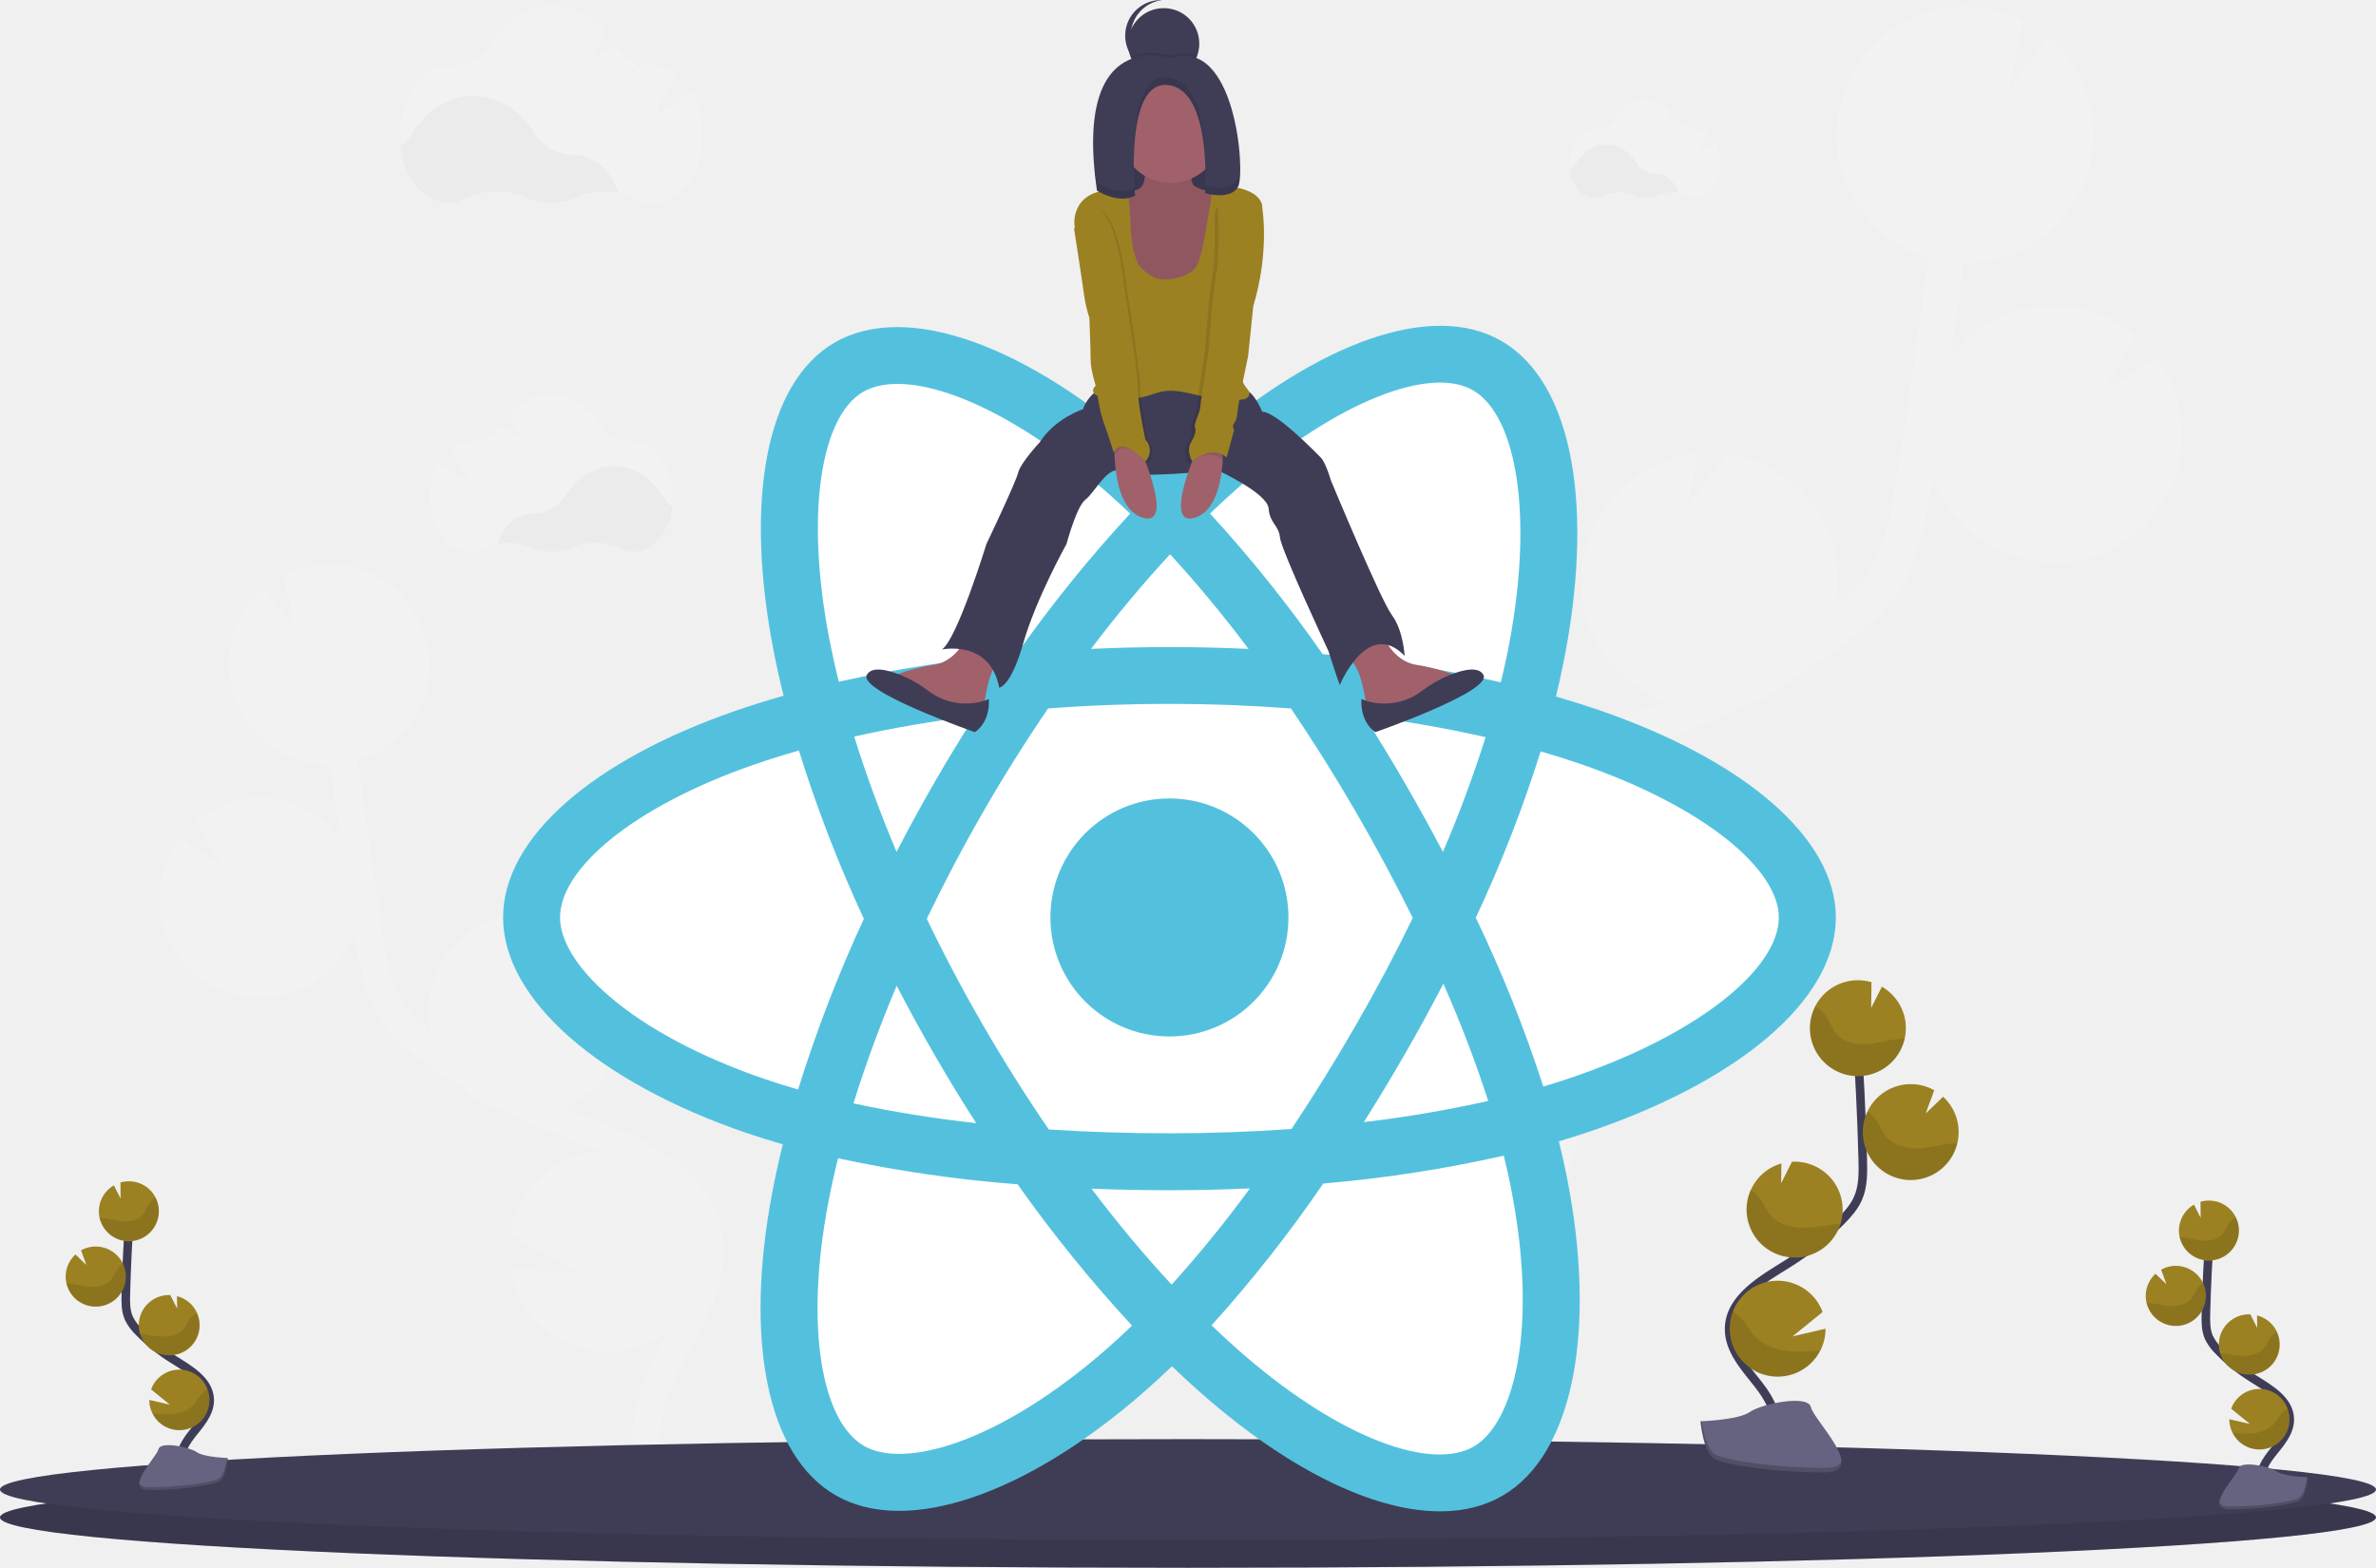
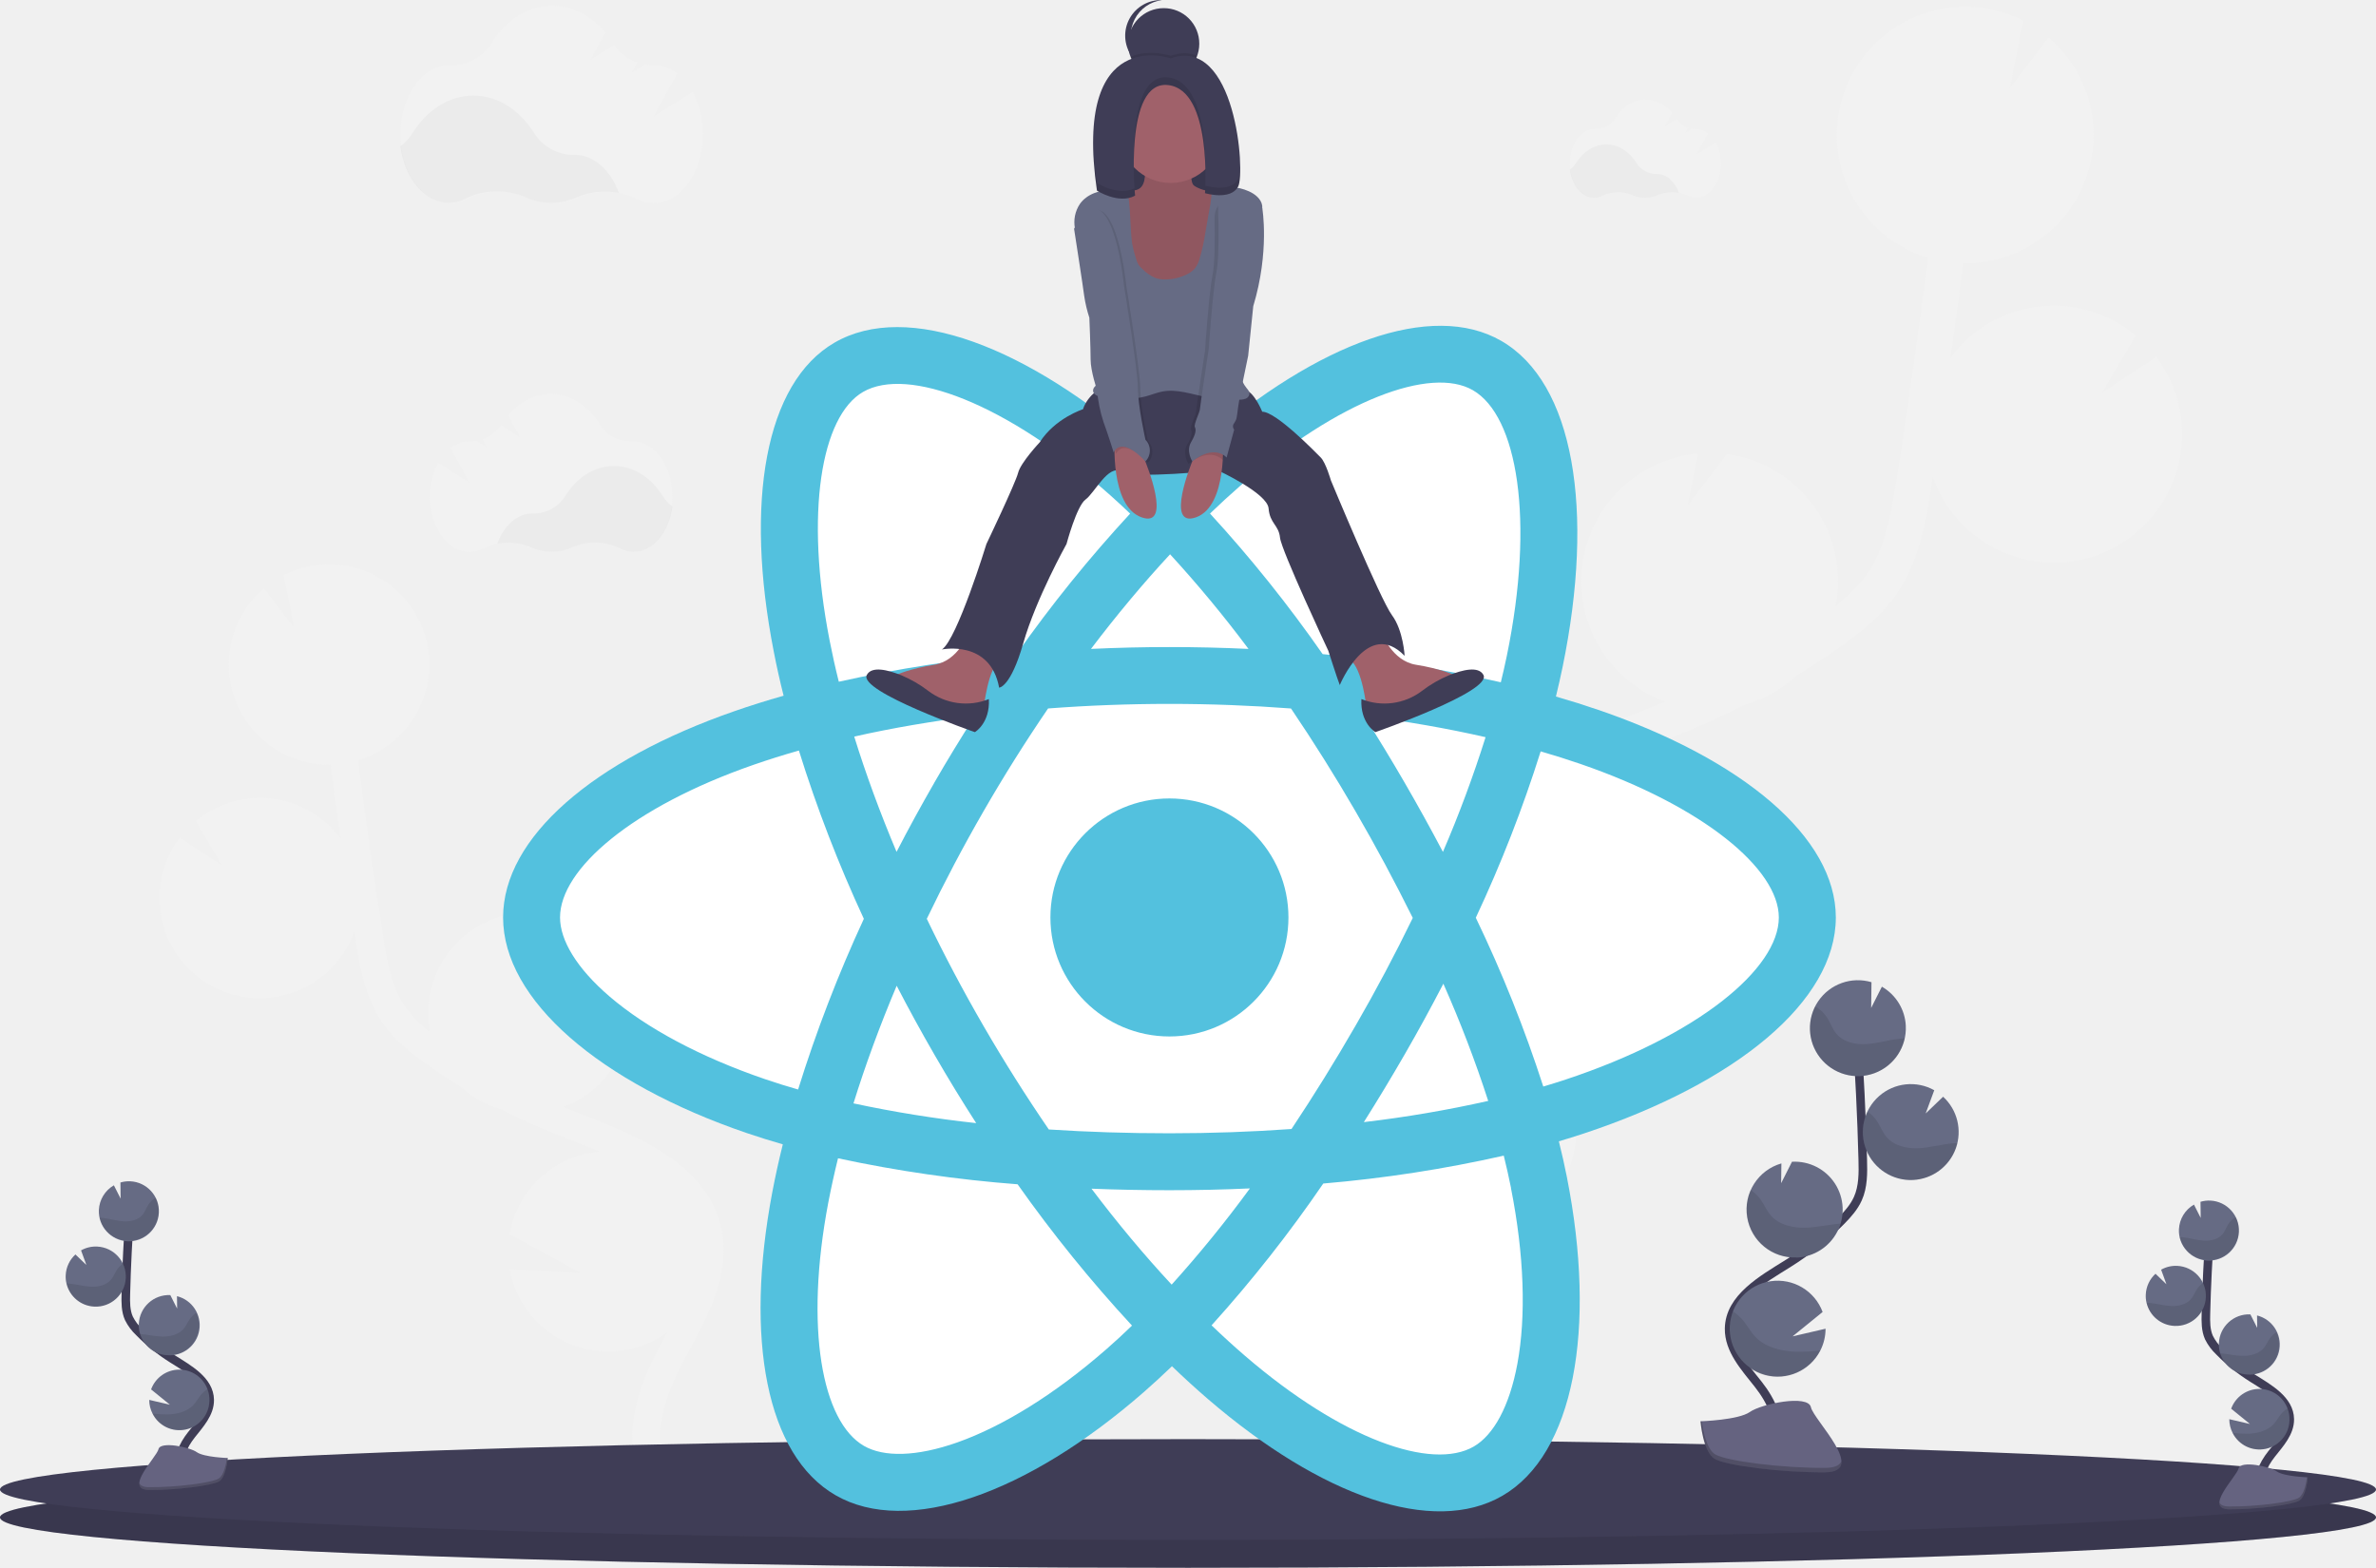
<svg xmlns="http://www.w3.org/2000/svg" id="a75d69e6-d07c-4db3-9c83-72b2470e5561" data-name="Layer 1" width="1108" height="731.18" viewBox="0 0 1108 731.18">
  <path d="M813.68,415.2l6.89-2.7c.66-.26,1.31-.54,2-.81a59.85,59.85,0,0,1,15.28-115.77l-4.8,24.2,18.22-23.92.16,0a59.87,59.87,0,0,1,51.16,67.45c-.15,1.13-.39,2.23-.6,3.34,5.61-4.43,10.87-9.32,14.81-15,8-11.54,10.71-25.76,13.47-43.17,5.47-34.48,10.4-69.34,14.84-104.18a59.83,59.83,0,0,1-42-65.36c.25-1.82.6-3.59,1-5.34.1-.44.2-.88.31-1.31.43-1.69.91-3.35,1.47-5,.09-.27.21-.52.3-.78.5-1.37,1-2.72,1.65-4,.22-.5.44-1,.67-1.47.69-1.43,1.42-2.83,2.22-4.19.27-.45.56-.88.83-1.33.62-1,1.27-2,1.94-2.93.36-.5.71-1,1.08-1.49l.27-.39,0,0a59.81,59.81,0,0,1,74.64-17l-6.24,31.49,18-23.64a59.5,59.5,0,0,1,16.32,68.62h.07c-.17.4-.38.78-.55,1.18-.33.74-.67,1.47-1,2.2-.46.93-1,1.84-1.45,2.74-.38.68-.75,1.36-1.16,2-.59,1-1.23,1.9-1.87,2.83-.38.54-.73,1.1-1.12,1.63-1,1.39-2.12,2.72-3.26,4-.4.45-.83.86-1.25,1.3-.81.86-1.62,1.71-2.48,2.52-.53.5-1.09,1-1.64,1.46-.79.7-1.6,1.38-2.43,2-.59.47-1.19.92-1.79,1.36-.87.63-1.75,1.22-2.64,1.81-.6.39-1.2.78-1.81,1.15-1,.61-2.05,1.17-3.1,1.72-.53.27-1,.57-1.59.83-1.58.77-3.2,1.48-4.85,2.11-.31.12-.64.21-.95.32-1.38.5-2.77,1-4.18,1.35-.61.17-1.23.31-1.85.46-1.15.28-2.31.54-3.48.76q-1,.18-2.07.33c-1.15.17-2.31.3-3.48.4-.69.06-1.37.12-2.07.16-1.26.06-2.53.07-3.8.06a2.08,2.08,0,0,0-.25,0q-2.82,22-5.92,44A59.82,59.82,0,0,1,1042,240.88l-15.68,26.58,25.21-16.59a59.68,59.68,0,0,1,11.5,44.16,58.76,58.76,0,0,1-4.5,15.94,59.83,59.83,0,0,1-111.19-4c-.23,1.48-.45,3-.68,4.46-2.44,15.35-5.47,34.46-16.23,50-7.29,10.56-17.33,18.36-27.09,25.22q-9.52,6.7-19.48,12.77a59.85,59.85,0,0,1-24.53,13.74q-16,8.19-32.69,14.81l-6.95,2.72c-6.25,2.44-12.65,4.94-19,7.6,1,.09,2,.17,3,.3a59.9,59.9,0,0,1,50.86,49.05l-42.31,23.11,42.18-1.89A59.16,59.16,0,0,1,843,534.54a59.87,59.87,0,0,1-82.7,11.74l2.1,3.91c1.4,2.58,2.78,5.15,4.12,7.7,18.33,34.74,19.66,64.74,3.75,84.49l-13-10.45c15.49-19.22,3.2-49.77-5.5-66.27-1.32-2.5-2.68-5-4-7.56C736,536.27,722.65,511.53,728,485.2,736,445.5,779.05,428.7,813.68,415.2Z" transform="translate(-46 -84.41)" fill="#f2f2f2" />
  <path d="M315.6,603.42l-5.38-2.11c-.52-.2-1-.43-1.54-.63a46.75,46.75,0,0,0-11.94-90.42l3.75,18.9-14.22-18.68h-.13a46.76,46.76,0,0,0-40,52.68c.12.89.31,1.74.47,2.61a55.84,55.84,0,0,1-11.56-11.73c-6.23-9-8.37-20.12-10.53-33.71C220.29,493.4,216.45,466.18,213,439a46.72,46.72,0,0,0,32.77-51.05c-.2-1.42-.47-2.8-.79-4.17l-.24-1c-.34-1.32-.71-2.62-1.15-3.88-.07-.21-.16-.41-.24-.61-.39-1.07-.82-2.12-1.28-3.15-.18-.38-.35-.77-.53-1.15-.54-1.11-1.11-2.2-1.73-3.26-.21-.36-.44-.7-.65-1-.49-.78-1-1.55-1.52-2.29-.28-.39-.55-.79-.84-1.17l-.21-.3h0a46.76,46.76,0,0,0-58.29-13.32l4.88,24.6-14.07-18.46a46.48,46.48,0,0,0-12.75,53.59h-.05c.13.31.29.61.43.92.26.58.52,1.15.8,1.72q.54,1.08,1.14,2.13c.29.54.58,1.07.9,1.59.46.75,1,1.48,1.46,2.21.3.42.57.86.88,1.27.8,1.08,1.65,2.12,2.54,3.13.31.35.65.67,1,1,.63.67,1.27,1.33,1.94,2,.41.4.85.77,1.28,1.14q.93.83,1.89,1.59c.46.36.93.71,1.4,1.06.68.49,1.37,1,2.06,1.41.47.31.94.61,1.42.9.79.48,1.6.91,2.42,1.34.42.22.82.45,1.24.66,1.24.6,2.5,1.15,3.79,1.64.24.1.5.16.74.25,1.07.39,2.16.75,3.27,1.06.47.13,1,.24,1.44.35.9.22,1.8.43,2.72.6l1.61.26c.9.13,1.81.23,2.72.31.54.05,1.07.09,1.62.12,1,.05,2,.06,3,.05h.19q2.2,17.22,4.62,34.41a46.71,46.71,0,0,0-67.48-8.14L149.49,488l-19.68-12.95a46.57,46.57,0,0,0-9,34.49A45.8,45.8,0,0,0,124.34,522a46.73,46.73,0,0,0,86.84-3.12c.18,1.15.35,2.32.53,3.48,1.9,12,4.27,26.92,12.67,39.08,5.7,8.24,13.54,14.33,21.16,19.69q7.44,5.24,15.21,10a46.88,46.88,0,0,0,19.16,10.74c8.32,4.26,16.84,8.14,25.54,11.56l5.42,2.13c4.88,1.9,9.88,3.85,14.81,5.93-.78.07-1.57.13-2.36.24A46.77,46.77,0,0,0,283.6,660l33,18-32.94-1.47a46.78,46.78,0,0,0,73.57,29.2c-.55,1-1.09,2-1.64,3.05-1.09,2-2.17,4-3.22,6-14.31,27.13-15.35,50.57-2.92,66l10.13-8.16c-12.1-15-2.5-38.87,4.3-51.76,1-1.95,2.09-3.92,3.16-5.9,9.19-17,19.61-36.37,15.46-56.94C376.29,627.08,342.64,614,315.6,603.42Z" transform="translate(-46 -84.41)" fill="#f2f2f2" />
  <ellipse cx="554" cy="707.68" rx="554" ry="23.5" fill="#3f3d56" />
  <ellipse cx="554" cy="707.68" rx="554" ry="23.5" opacity="0.1" />
  <ellipse cx="554" cy="694.68" rx="554" ry="23.5" fill="#3f3d56" />
  <path d="M131,770.73c-3-5.51.4-12.26,4.28-17.18s8.61-10,8.51-16.29c-.14-9-9.7-14.31-17.33-19.08a84.78,84.78,0,0,1-15.56-12.51,23,23,0,0,1-4.78-6.4c-1.58-3.52-1.53-7.52-1.43-11.38q.5-19.26,1.9-38.48" transform="translate(-46 -84.41)" fill="none" stroke="#3f3d56" stroke-miterlimit="10" stroke-width="4" />
-   <path d="M92.11,648.7a14,14,0,0,1,7-11.49l3.14,6.21-.09-7.52a13.86,13.86,0,0,1,4.62-.56A14,14,0,1,1,92.11,648.7Z" transform="translate(-46 -84.41)" fill="#9b8122" />
-   <path d="M117.14,743.7a14,14,0,0,0,26.5-5.76,13.82,13.82,0,0,0-.91-5.69,14,14,0,0,0-26.27.15l8.77,7.13-9.64-2.24A13.89,13.89,0,0,0,117.14,743.7Z" transform="translate(-46 -84.41)" fill="#9b8122" />
-   <path d="M124.07,716.45a14,14,0,0,0,4.46-27.54l.07,5.79-3.18-6.29h0a14,14,0,0,0-1.31,28.05Z" transform="translate(-46 -84.41)" fill="#9b8122" />
-   <path d="M90,693.78a14,14,0,0,0,1.32-28,13.88,13.88,0,0,0-7.52,1.78l2.48,6.8-5.11-4.9a14,14,0,0,0-4.53,9.69A13.33,13.33,0,0,0,77,683,14,14,0,0,0,90,693.78Z" transform="translate(-46 -84.41)" fill="#9b8122" />
+   <path d="M92.11,648.7a14,14,0,0,1,7-11.49l3.14,6.21-.09-7.52a13.86,13.86,0,0,1,4.62-.56A14,14,0,1,1,92.11,648.7Z" transform="translate(-46 -84.41)" fill="#666b84" />
+   <path d="M117.14,743.7a14,14,0,0,0,26.5-5.76,13.82,13.82,0,0,0-.91-5.69,14,14,0,0,0-26.27.15l8.77,7.13-9.64-2.24A13.89,13.89,0,0,0,117.14,743.7Z" transform="translate(-46 -84.41)" fill="#666b84" />
+   <path d="M124.07,716.45a14,14,0,0,0,4.46-27.54l.07,5.79-3.18-6.29h0a14,14,0,0,0-1.31,28.05Z" transform="translate(-46 -84.41)" fill="#666b84" />
+   <path d="M90,693.78a14,14,0,0,0,1.32-28,13.88,13.88,0,0,0-7.52,1.78l2.48,6.8-5.11-4.9a14,14,0,0,0-4.53,9.69A13.33,13.33,0,0,0,77,683,14,14,0,0,0,90,693.78Z" transform="translate(-46 -84.41)" fill="#666b84" />
  <path d="M94,652.44c3.24.36,6.39,1.37,9.64,1.57s6.82-.58,8.88-3.1c1.11-1.37,1.66-3.09,2.59-4.57a10.08,10.08,0,0,1,3.54-3.33,14,14,0,1,1-26.24,9.32C92.94,652.35,93.47,652.39,94,652.44Z" transform="translate(-46 -84.41)" opacity="0.1" />
  <path d="M90,693.78a14,14,0,0,0,13.35-20,10.4,10.4,0,0,0-2.82,2.83c-1,1.51-1.61,3.25-2.78,4.64-2.19,2.57-5.92,3.41-9.31,3.25s-6.66-1.11-10-1.42c-.47,0-.94-.08-1.41-.09A14,14,0,0,0,90,693.78Z" transform="translate(-46 -84.41)" opacity="0.1" />
  <path d="M124.07,716.45a14,14,0,0,0,13.47-19.76,11.36,11.36,0,0,0-3,2.85c-1.09,1.54-1.77,3.31-3,4.73-2.36,2.64-6.34,3.57-9.93,3.48s-6.82-.93-10.28-1.19A14,14,0,0,0,124.07,716.45Z" transform="translate(-46 -84.41)" opacity="0.1" />
  <path d="M117.14,743.7a14,14,0,0,0,26.5-5.76,13.82,13.82,0,0,0-.91-5.69,14,14,0,0,0-3.08,2.74c-1.34,1.63-2.21,3.47-3.76,5-2.87,2.82-7.5,4-11.62,4.09A62.35,62.35,0,0,1,117.14,743.7Z" transform="translate(-46 -84.41)" opacity="0.1" />
  <path d="M152.19,764.39s-11.08-.34-14.41-2.72-17-5.22-17.87-1.4-16.65,19-4.14,19.06,29.06-2,32.39-4S152.19,764.39,152.19,764.39Z" transform="translate(-46 -84.41)" fill="#656380" />
  <path d="M115.54,778c12.51.1,29.06-2,32.4-4,2.53-1.54,3.54-7.09,3.88-9.65l.37,0s-.7,8.93-4,11-19.89,4.08-32.39,4c-3.61,0-4.86-1.31-4.79-3.22C111.48,777.26,112.86,778,115.54,778Z" transform="translate(-46 -84.41)" opacity="0.2" />
  <path d="M1101,779.73c-3-5.51.4-12.26,4.28-17.18s8.61-10,8.51-16.29c-.14-9-9.7-14.31-17.33-19.08a84.78,84.78,0,0,1-15.56-12.51,23,23,0,0,1-4.78-6.4c-1.58-3.52-1.53-7.52-1.43-11.38q.49-19.26,1.9-38.48" transform="translate(-46 -84.41)" fill="none" stroke="#3f3d56" stroke-miterlimit="10" stroke-width="4" />
-   <path d="M1062.11,657.7a14,14,0,0,1,7-11.49l3.14,6.21-.09-7.52a13.86,13.86,0,0,1,4.62-.56,14,14,0,1,1-14.68,13.36Z" transform="translate(-46 -84.41)" fill="#9b8122" />
-   <path d="M1087.14,752.7a14,14,0,0,0,26.5-5.76,13.82,13.82,0,0,0-.91-5.69,14,14,0,0,0-26.27.15l8.77,7.13-9.64-2.24A13.89,13.89,0,0,0,1087.14,752.7Z" transform="translate(-46 -84.41)" fill="#9b8122" />
-   <path d="M1094.07,725.45a14,14,0,0,0,4.46-27.54l.07,5.79-3.18-6.29h0a14,14,0,0,0-1.31,28.05Z" transform="translate(-46 -84.41)" fill="#9b8122" />
-   <path d="M1060,702.78a14,14,0,0,0,1.32-28,13.88,13.88,0,0,0-7.52,1.78l2.48,6.8-5.11-4.9a14,14,0,0,0-4.53,9.69A13.33,13.33,0,0,0,1047,692,14,14,0,0,0,1060,702.78Z" transform="translate(-46 -84.41)" fill="#9b8122" />
+   <path d="M1062.11,657.7a14,14,0,0,1,7-11.49l3.14,6.21-.09-7.52a13.86,13.86,0,0,1,4.62-.56,14,14,0,1,1-14.68,13.36Z" transform="translate(-46 -84.41)" fill="#666b84" />
+   <path d="M1087.14,752.7a14,14,0,0,0,26.5-5.76,13.82,13.82,0,0,0-.91-5.69,14,14,0,0,0-26.27.15l8.77,7.13-9.64-2.24A13.89,13.89,0,0,0,1087.14,752.7Z" transform="translate(-46 -84.41)" fill="#666b84" />
+   <path d="M1094.07,725.45a14,14,0,0,0,4.46-27.54l.07,5.79-3.18-6.29h0a14,14,0,0,0-1.31,28.05Z" transform="translate(-46 -84.41)" fill="#666b84" />
+   <path d="M1060,702.78a14,14,0,0,0,1.32-28,13.88,13.88,0,0,0-7.52,1.78l2.48,6.8-5.11-4.9a14,14,0,0,0-4.53,9.69A13.33,13.33,0,0,0,1047,692,14,14,0,0,0,1060,702.78Z" transform="translate(-46 -84.41)" fill="#666b84" />
  <path d="M1064,661.44c3.24.36,6.39,1.37,9.64,1.57s6.82-.58,8.88-3.1c1.11-1.37,1.66-3.09,2.59-4.57a10.08,10.08,0,0,1,3.54-3.33,14,14,0,1,1-26.24,9.32C1062.94,661.35,1063.47,661.39,1064,661.44Z" transform="translate(-46 -84.41)" opacity="0.1" />
  <path d="M1060,702.78a14,14,0,0,0,13.35-20,10.4,10.4,0,0,0-2.82,2.83c-1,1.51-1.61,3.25-2.78,4.64-2.19,2.57-5.92,3.41-9.31,3.25s-6.66-1.11-10-1.42c-.47,0-.94-.08-1.41-.09A14,14,0,0,0,1060,702.78Z" transform="translate(-46 -84.41)" opacity="0.1" />
  <path d="M1094.07,725.45a14,14,0,0,0,13.47-19.76,11.36,11.36,0,0,0-3,2.85c-1.09,1.54-1.77,3.31-3,4.73-2.36,2.64-6.34,3.57-9.93,3.48s-6.82-.93-10.28-1.19A14,14,0,0,0,1094.07,725.45Z" transform="translate(-46 -84.41)" opacity="0.1" />
  <path d="M1087.14,752.7a14,14,0,0,0,26.5-5.76,13.82,13.82,0,0,0-.91-5.69,14,14,0,0,0-3.08,2.74c-1.34,1.63-2.21,3.47-3.76,5-2.87,2.82-7.5,4-11.62,4.09A62.35,62.35,0,0,1,1087.14,752.7Z" transform="translate(-46 -84.41)" opacity="0.1" />
  <path d="M1122.19,773.39s-11.08-.34-14.41-2.72-17-5.22-17.87-1.4-16.65,19-4.14,19.06,29.06-2,32.39-4S1122.19,773.39,1122.19,773.39Z" transform="translate(-46 -84.41)" fill="#656380" />
  <path d="M1085.54,787c12.51.1,29.06-2,32.4-4,2.53-1.54,3.54-7.09,3.88-9.65l.37,0s-.7,8.93-4,11-19.89,4.08-32.39,4c-3.61,0-4.86-1.31-4.79-3.22C1081.48,786.26,1082.86,787,1085.54,787Z" transform="translate(-46 -84.41)" opacity="0.2" />
  <path d="M791.57,415.56q-9.92-3.4-20-6.3,1.66-6.79,3.09-13.65c15.14-73.51,5.24-132.73-28.57-152.22-32.42-18.7-85.44.8-139,47.39q-7.92,6.92-15.47,14.2-5.07-4.85-10.3-9.51C525.21,245.64,469,224.65,435.18,244.2c-32.39,18.75-42,74.42-28.35,144.09q2,10.35,4.59,20.58c-7.95,2.26-15.64,4.67-23,7.24C322.63,439,280.61,475,280.61,512.29c0,38.51,45.11,77.14,113.64,100.56q8.34,2.83,16.8,5.26-2.74,11-4.88,22.18c-13,68.46-2.84,122.82,29.46,141.45C469,801,525,781.2,579.52,733.54c4.31-3.77,8.63-7.77,13-11.95q8.18,7.89,16.79,15.32c52.82,45.45,105,63.81,137.26,45.12,33.33-19.29,44.16-77.69,30.1-148.73q-1.6-8.14-3.73-16.61,5.91-1.74,11.56-3.61c71.24-23.6,117.6-61.76,117.6-100.79,0-37.43-43.38-73.62-110.5-96.73Z" transform="translate(-46 -84.41)" fill="#53c1de" />
  <path d="M776.12,587.88c-3.4,1.13-6.88,2.21-10.44,3.27a621.6,621.6,0,0,0-31.47-78.73,623.06,623.06,0,0,0,30.25-77.58c6.35,1.84,12.53,3.78,18.47,5.83,57.51,19.79,92.59,49.06,92.59,71.62,0,24-37.89,55.21-99.4,75.59ZM750.6,638.46c6.22,31.41,7.1,59.81,3,82-3.7,19.95-11.14,33.25-20.34,38.58-19.59,11.33-61.47-3.4-106.64-42.27q-7.77-6.69-15.63-14.25a624.23,624.23,0,0,0,52.09-66.14,620.2,620.2,0,0,0,84.17-13q1.9,7.68,3.37,15ZM492.48,757.1c-19.14,6.76-34.38,6.95-43.59,1.64-19.6-11.31-27.75-55-16.63-113.5q2-10.37,4.53-20.63a625.79,625.79,0,0,0,83.75,12.13,645.09,645.09,0,0,0,53.35,65.9q-5.79,5.61-11.84,10.91c-24.11,21.08-48.28,36-69.57,43.55ZM402.84,587.73c-30.31-10.36-55.33-23.82-72.49-38.5-15.41-13.2-23.19-26.31-23.19-36.94,0-22.63,33.74-51.5,90-71.11q10.6-3.69,21.39-6.73a637.08,637.08,0,0,0,30.29,78.48,646.29,646.29,0,0,0-30.66,79.6Q410.44,590.32,402.84,587.73Zm30.05-204.54c-11.68-59.69-3.93-104.72,15.59-116,20.79-12,66.76,5.12,115.22,48.15,3.1,2.75,6.21,5.63,9.32,8.6a635.89,635.89,0,0,0-52.93,65.52,648.42,648.42,0,0,0-82.93,12.89q-2.39-9.52-4.27-19.15ZM701,449.38q-9.11-15.74-18.89-31.08c19.83,2.51,38.82,5.83,56.66,9.91a565.54,565.54,0,0,1-19.89,53.51q-8.61-16.35-17.88-32.34ZM591.64,342.91a569.3,569.3,0,0,1,36.57,44.14q-36.71-1.73-73.45,0c12.07-15.92,24.44-30.72,36.88-44.13Zm-110,106.65q-9.15,15.87-17.55,32.14c-7.73-18.33-14.34-36.36-19.74-53.77,17.73-4,36.64-7.21,56.34-9.68Q490.77,433.69,481.62,449.56Zm19.61,158.65A564.64,564.64,0,0,1,444,599c5.49-17.71,12.25-36.13,20.15-54.86q8.43,16.29,17.61,32.16Q491.1,592.49,501.23,608.21Zm91.14,75.33C579.79,670,567.24,655,555,638.79q17.85.71,36.36.71,19,0,37.51-.84A563.94,563.94,0,0,1,592.37,683.54ZM719.08,543.19A562.82,562.82,0,0,1,740,597.85a561.35,561.35,0,0,1-58,9.89q9.85-15.63,19.08-31.63,9.38-16.26,18-32.92Zm-41,19.66q-14.12,24.52-29.81,48.1c-18.44,1.32-37.49,2-56.91,2s-38.15-.6-56.27-1.78Q519,587.67,504.7,563t-26.51-50.08q12.27-25.53,26.43-50.1h0q14.14-24.56,30.13-48c18.49-1.4,37.43-2.13,56.59-2.13s38.22.74,56.69,2.14q15.81,23.37,30,47.81t26.79,49.87q-12.45,25.62-26.71,50.3Zm54.77-296.46c20.81,12,28.9,60.4,15.83,123.87q-1.29,6.19-2.8,12.35a635.74,635.74,0,0,0-83.09-13.13,625.16,625.16,0,0,0-52.53-65.56q7-6.74,14.29-13.11c45.88-39.93,88.76-55.69,108.3-44.42Z" transform="translate(-46 -84.41)" fill="#fff" />
  <path d="M591.34,456.79a55.5,55.5,0,1,1-55.5,55.5,55.49,55.49,0,0,1,55.5-55.5" transform="translate(-46 -84.41)" fill="#53c1de" />
  <path d="M605.26,104.81a16.6,16.6,0,1,1-16.6-16.6A16.52,16.52,0,0,1,605.26,104.81Z" transform="translate(-46 -84.41)" fill="#3f3d56" />
  <path d="M575.4,109a16.62,16.62,0,0,1,12.49-24.54,16.6,16.6,0,1,0,1.41,33.07A16.6,16.6,0,0,1,575.4,109Z" transform="translate(-46 -84.41)" fill="#3f3d56" />
  <rect x="521.91" y="43.52" width="44.47" height="69.37" fill="#3f3d56" />
  <rect x="521.91" y="43.52" width="44.47" height="69.37" opacity="0.1" />
  <path d="M497.66,379.61s-4.75,13.05-16,14.83-17.79,4.74-17.79,4.74l26.68,17.19,14.23-1.78s1.78-18.38,7.71-22.53S497.66,379.61,497.66,379.61Z" transform="translate(-46 -84.41)" fill="#a0616a" />
  <path d="M690.34,379.61s4.75,13.05,16,14.83,17.79,4.74,17.79,4.74l-26.68,17.19-14.23-1.78s-1.78-18.38-7.71-22.53S690.34,379.61,690.34,379.61Z" transform="translate(-46 -84.41)" fill="#a0616a" />
  <path d="M560.5,264.59s-7.11,3.56-9.48,10.68c0,0-13,4.15-20.16,15.41,0,0-8.9,9.49-10.08,14.23S506,338.11,506,338.11s-13.64,44.47-20.75,49.21c0,0,22.53-4.74,26.68,17.79,0,0,5.33,0,11.26-20.75s20.16-46.25,20.16-46.25,4.74-17.78,8.89-20.75,10.67-16.6,16.6-13,45.06-.6,45.06-.6S637,314.4,637.58,321.51s4.74,7.71,5.33,13.64,22.53,52.76,22.53,52.76,4.15,13,5.34,16c0,0,13-31.42,30.24-13.63,0,0-.6-11.86-5.93-19s-28.46-62.84-28.46-62.84-2.37-8.3-4.74-10.67-20.76-21.35-27.28-21.35c0,0-3.55-8.89-7.7-10.08Z" transform="translate(-46 -84.41)" fill="#3f3d56" />
  <path d="M507.14,410.44a28.89,28.89,0,0,1-28.22-3.79,56.37,56.37,0,0,0-12.59-7.3c-6.29-2.54-13.81-4.42-16.1-.17-4.15,7.71,50.39,26.68,50.39,26.68S507.74,421.71,507.14,410.44Z" transform="translate(-46 -84.41)" fill="#3f3d56" />
  <path d="M680.86,410.44a28.89,28.89,0,0,0,28.22-3.79,56.37,56.37,0,0,1,12.59-7.3c6.29-2.54,13.81-4.42,16.1-.17,4.15,7.71-50.39,26.68-50.39,26.68S680.26,421.71,680.86,410.44Z" transform="translate(-46 -84.41)" fill="#3f3d56" />
  <path d="M579.88,167.08c-.22,2.06-.9,4.29-2.66,5.38-1.44.9-3.26.83-4.92,1.17a11.46,11.46,0,0,0-7.82,6.77,17.51,17.51,0,0,0-.75,10.55,39.22,39.22,0,0,0,1.52,5.06c1.74,4.92,3.84,9.8,7.09,13.89a59,59,0,0,0,9.3,8.77c2.11,1.72,4.29,3.47,6.89,4.28a21.75,21.75,0,0,0,5.4.72c2.25.1,4.65.17,6.6-.95,3-1.73,3.89-5.55,5.52-8.62,1.38-2.6,3.44-4.81,4.73-7.46a29.49,29.49,0,0,0,2-6.52l2.77-12.3c1-4.47,1.92-9.51-.59-13.34a2.28,2.28,0,0,0-.74-.77,2.79,2.79,0,0,0-1.52-.15,16.44,16.44,0,0,1-9.15-2.09,3.93,3.93,0,0,1-1.15-.9,4.72,4.72,0,0,1-.7-2.12,22.2,22.2,0,0,0-1.28-4.45,3,3,0,0,0-.87-1.34,3.15,3.15,0,0,0-1.41-.47,114.47,114.47,0,0,0-12.93-1.35c-1.42-.07-3.56-.64-4.54.62S580,165.58,579.88,167.08Z" transform="translate(-46 -84.41)" fill="#a0616a" />
  <path d="M579.88,167.08c-.22,2.06-.9,4.29-2.66,5.38-1.44.9-3.26.83-4.92,1.17a11.46,11.46,0,0,0-7.82,6.77,17.51,17.51,0,0,0-.75,10.55,39.22,39.22,0,0,0,1.52,5.06c1.74,4.92,3.84,9.8,7.09,13.89a59,59,0,0,0,9.3,8.77c2.11,1.72,4.29,3.47,6.89,4.28a21.75,21.75,0,0,0,5.4.72c2.25.1,4.65.17,6.6-.95,3-1.73,3.89-5.55,5.52-8.62,1.38-2.6,3.44-4.81,4.73-7.46a29.49,29.49,0,0,0,2-6.52l2.77-12.3c1-4.47,1.92-9.51-.59-13.34a2.28,2.28,0,0,0-.74-.77,2.79,2.79,0,0,0-1.52-.15,16.44,16.44,0,0,1-9.15-2.09,3.93,3.93,0,0,1-1.15-.9,4.72,4.72,0,0,1-.7-2.12,22.2,22.2,0,0,0-1.28-4.45,3,3,0,0,0-.87-1.34,3.15,3.15,0,0,0-1.41-.47,114.47,114.47,0,0,0-12.93-1.35c-1.42-.07-3.56-.64-4.54.62S580,165.58,579.88,167.08Z" transform="translate(-46 -84.41)" opacity="0.1" />
-   <path d="M571.85,174.15a26.93,26.93,0,0,0-7.13-1.12c-5.72-.14-11.84,1.83-15.14,6.5A15.34,15.34,0,0,0,547.29,191a23.57,23.57,0,0,0,5.2,10.66,32,32,0,0,1,4,5.24c1.58,3,1.63,6.59,2.06,10,1,8.12,4.46,15.75,5.83,23.82s.19,17.42-6.18,22.55c-1.07.86-2.37,1.77-2.46,3.14-.14,2.19,2.71,3.12,4.9,3.33,6.55.62,13.27,1.23,19.63-.46,2.63-.7,5.17-1.79,7.85-2.29,6.8-1.27,13.64,1.34,20.45,2.59a90.61,90.61,0,0,0,14.91,1.21,7.94,7.94,0,0,0,3.43-.45,2.75,2.75,0,0,0,1.74-2.74,4.76,4.76,0,0,0-1.18-2c-3.44-4.25-4.49-9.9-5.43-15.29l-3.15-18.11c-1.69-9.68-3.26-20.2,1.32-28.89,3.29-6.25,9.36-10.65,12.83-16.8a9.84,9.84,0,0,0,1.55-6.28c-.52-3.09-3.31-5.3-6.17-6.59A23.21,23.21,0,0,0,611,173c.1,4.33-1,8.71-1.71,13l-1.21,7a88.83,88.83,0,0,1-2.71,12.2,12.85,12.85,0,0,1-2.17,4.42,11.43,11.43,0,0,1-3.83,2.79,22.83,22.83,0,0,1-10.14,2.32,13.54,13.54,0,0,1-4.48-.69,19,19,0,0,1-6.17-4.34,10.11,10.11,0,0,1-1.63-1.77,9.93,9.93,0,0,1-1.11-2.67,55.42,55.42,0,0,1-1.91-7.48c-.3-1.94-.4-3.91-.54-5.87C573,186.12,573,179.72,571.85,174.15Z" transform="translate(-46 -84.41)" fill="#9b8122" />
+   <path d="M571.85,174.15a26.93,26.93,0,0,0-7.13-1.12c-5.72-.14-11.84,1.83-15.14,6.5A15.34,15.34,0,0,0,547.29,191a23.57,23.57,0,0,0,5.2,10.66,32,32,0,0,1,4,5.24c1.58,3,1.63,6.59,2.06,10,1,8.12,4.46,15.75,5.83,23.82s.19,17.42-6.18,22.55c-1.07.86-2.37,1.77-2.46,3.14-.14,2.19,2.71,3.12,4.9,3.33,6.55.62,13.27,1.23,19.63-.46,2.63-.7,5.17-1.79,7.85-2.29,6.8-1.27,13.64,1.34,20.45,2.59a90.61,90.61,0,0,0,14.91,1.21,7.94,7.94,0,0,0,3.43-.45,2.75,2.75,0,0,0,1.74-2.74,4.76,4.76,0,0,0-1.18-2c-3.44-4.25-4.49-9.9-5.43-15.29l-3.15-18.11c-1.69-9.68-3.26-20.2,1.32-28.89,3.29-6.25,9.36-10.65,12.83-16.8a9.84,9.84,0,0,0,1.55-6.28c-.52-3.09-3.31-5.3-6.17-6.59A23.21,23.21,0,0,0,611,173c.1,4.33-1,8.71-1.71,13l-1.21,7a88.83,88.83,0,0,1-2.71,12.2,12.85,12.85,0,0,1-2.17,4.42,11.43,11.43,0,0,1-3.83,2.79,22.83,22.83,0,0,1-10.14,2.32,13.54,13.54,0,0,1-4.48-.69,19,19,0,0,1-6.17-4.34,10.11,10.11,0,0,1-1.63-1.77,9.93,9.93,0,0,1-1.11-2.67,55.42,55.42,0,0,1-1.91-7.48c-.3-1.94-.4-3.91-.54-5.87C573,186.12,573,179.72,571.85,174.15Z" transform="translate(-46 -84.41)" fill="#666b84" />
  <path d="M565.84,288.9s-2.37,31.43,12.45,36.76,1.78-26.09,1.78-26.09l-4.75-9.48Z" transform="translate(-46 -84.41)" fill="#a0616a" />
  <path d="M616.23,288.9s2.37,31.43-12.45,36.76S602,299.57,602,299.57l4.75-9.48Z" transform="translate(-46 -84.41)" fill="#a0616a" />
  <path d="M552.79,184l-4.74,7.71s4.15,26.68,4.74,31.42a62.2,62.2,0,0,0,2.38,10.08s.59,14.23.59,19.57,3,14.23,3,14.23a64.82,64.82,0,0,0,3,14.82c2.37,6.52,4.74,14.23,4.74,14.23s3-8.3,14.82,4.15a7.18,7.18,0,0,0,0-10.08s-3.55-16-3.55-24.31-6.53-48-6.53-48S567,172.7,552.79,184Z" transform="translate(-46 -84.41)" opacity="0.1" />
-   <path d="M551.61,183.37l-4.74,7.71s4.15,26.68,4.74,31.42A61.84,61.84,0,0,0,554,232.58s.59,14.23.59,19.56,3,14.23,3,14.23a64.53,64.53,0,0,0,3,14.82c2.37,6.53,4.75,14.23,4.75,14.23s3-8.3,14.82,4.15a7.18,7.18,0,0,0,0-10.07s-3.56-16-3.56-24.31-6.52-48-6.52-48S565.84,172.1,551.61,183.37Z" transform="translate(-46 -84.41)" fill="#9b8122" />
+   <path d="M551.61,183.37l-4.74,7.71s4.15,26.68,4.74,31.42A61.84,61.84,0,0,0,554,232.58s.59,14.23.59,19.56,3,14.23,3,14.23a64.53,64.53,0,0,0,3,14.82c2.37,6.53,4.75,14.23,4.75,14.23s3-8.3,14.82,4.15a7.18,7.18,0,0,0,0-10.07s-3.56-16-3.56-24.31-6.52-48-6.52-48S565.84,172.1,551.61,183.37Z" transform="translate(-46 -84.41)" fill="#666b84" />
  <path d="M629.87,179.22l3,3.53s3.49,20.18-4.22,45.68l-2.37,23.12s-4.15,19.57-4.74,24.31-.59,5.33-1.78,7.11a2.29,2.29,0,0,0,0,3l-3.56,13s-5.33-6.52-16,1.78c0,0-3-4.74-.6-8.89s2.37-5.93,1.78-7.12,2.37-7.11,2.37-8.3S607.93,248,607.93,248s1.78-26.68,3.56-35.57c1.09-5.47,1.07-17.66.88-26.24-.19-8.94,10.63-13.78,17-7.5C629.52,178.85,629.7,179,629.87,179.22Z" transform="translate(-46 -84.41)" opacity="0.1" />
-   <path d="M631.65,178l3,3.53s3.49,20.19-4.22,45.68l-2.37,23.12s-4.15,19.57-4.74,24.31-.6,5.34-1.78,7.12a2.28,2.28,0,0,0,0,3L618,297.8s-5.33-6.53-16,1.77c0,0-3-4.74-.59-8.89s2.37-5.93,1.78-7.11,2.37-7.12,2.37-8.3,4.15-28.46,4.15-28.46,1.78-26.68,3.56-35.58.59-35.57.59-35.57S623.35,169.14,631.65,178Z" transform="translate(-46 -84.41)" fill="#9b8122" />
+   <path d="M631.65,178l3,3.53s3.49,20.19-4.22,45.68l-2.37,23.12s-4.15,19.57-4.74,24.31-.6,5.34-1.78,7.12a2.28,2.28,0,0,0,0,3L618,297.8s-5.33-6.53-16,1.77c0,0-3-4.74-.59-8.89s2.37-5.93,1.78-7.11,2.37-7.12,2.37-8.3,4.15-28.46,4.15-28.46,1.78-26.68,3.56-35.58.59-35.57.59-35.57S623.35,169.14,631.65,178Z" transform="translate(-46 -84.41)" fill="#666b84" />
  <circle cx="545.92" cy="61.61" r="23.72" fill="#a0616a" />
  <path d="M604.29,110.41a16.6,16.6,0,0,1-31.09.44c9.26-3.73,18.72-.41,18.72-.41C596.65,108.78,600.75,108.93,604.29,110.41Z" transform="translate(-46 -84.41)" opacity="0.1" />
  <path d="M591.92,111.63s-45.65-16-34.38,61.66c0,0,10.08,6.52,17.78,2.37,0,0-5.33-53.95,15.42-51.58s17.19,50.4,17.19,50.4,11.86,3.55,15.42-3S622.16,101,591.92,111.63Z" transform="translate(-46 -84.41)" fill="#3f3d56" />
  <path d="M590.74,120.52c-14.24-1.62-16.2,23.27-16,39.05.17-15.69,2.81-37,16-35.49,14.81,1.69,17.24,26.66,17.41,40.8C608.32,151.9,606.9,122.37,590.74,120.52Z" transform="translate(-46 -84.41)" opacity="0.1" />
  <path d="M557.54,169.73a159.38,159.38,0,0,1-1.77-20.53,152.12,152.12,0,0,0,1.77,24.09s10.08,6.52,17.78,2.37c0,0-.12-1.28-.26-3.43C567.39,176.1,557.54,169.73,557.54,169.73Z" transform="translate(-46 -84.41)" opacity="0.1" />
  <path d="M623.35,168c-3.32,6.08-13.83,3.41-15.25,3-.07,2.2-.17,3.52-.17,3.52s11.86,3.55,15.42-3c.73-1.34,1.11-5.13,1-10.2C624.25,164.57,623.9,167,623.35,168Z" transform="translate(-46 -84.41)" opacity="0.1" />
  <path d="M872.73,757.37c4.74-8.78-.64-19.54-6.82-27.37s-13.73-16-13.57-26c.23-14.35,15.45-22.81,27.62-30.42a134.77,134.77,0,0,0,24.79-19.93c3-3.05,5.87-6.31,7.62-10.21,2.52-5.6,2.45-12,2.29-18.12q-.79-30.71-3-61.34" transform="translate(-46 -84.41)" fill="none" stroke="#3f3d56" stroke-miterlimit="10" stroke-width="4" />
-   <path d="M934.74,562.9a22.31,22.31,0,0,0-11.16-18.32l-5,9.9.15-12a22.37,22.37,0,1,0,16,20.41Z" transform="translate(-46 -84.41)" fill="#9b8122" />
-   <path d="M894.86,714.29a22.36,22.36,0,1,1,1.08-18l-14,11.37,15.37-3.57A22.25,22.25,0,0,1,894.86,714.29Z" transform="translate(-46 -84.41)" fill="#9b8122" />
-   <path d="M883.81,670.86A22.37,22.37,0,0,1,876.72,627l-.12,9.22,5.06-10h.06a22.37,22.37,0,1,1,2.09,44.69Z" transform="translate(-46 -84.41)" fill="#9b8122" />
-   <path d="M938.11,634.73A22.37,22.37,0,1,1,948,592.87l-4,10.83,8.13-7.8a22.37,22.37,0,0,1-14.07,38.83Z" transform="translate(-46 -84.41)" fill="#9b8122" />
+   <path d="M934.74,562.9a22.31,22.31,0,0,0-11.16-18.32l-5,9.9.15-12a22.37,22.37,0,1,0,16,20.41Z" transform="translate(-46 -84.41)" fill="#666b84" />
+   <path d="M894.86,714.29a22.36,22.36,0,1,1,1.08-18l-14,11.37,15.37-3.57A22.25,22.25,0,0,1,894.86,714.29Z" transform="translate(-46 -84.41)" fill="#666b84" />
+   <path d="M883.81,670.86A22.37,22.37,0,0,1,876.72,627l-.12,9.22,5.06-10h.06a22.37,22.37,0,1,1,2.09,44.69Z" transform="translate(-46 -84.41)" fill="#666b84" />
+   <path d="M938.11,634.73A22.37,22.37,0,1,1,948,592.87l-4,10.83,8.13-7.8a22.37,22.37,0,0,1-14.07,38.83Z" transform="translate(-46 -84.41)" fill="#666b84" />
  <path d="M931.74,568.86c-5.17.57-10.19,2.18-15.37,2.5s-10.87-.92-14.14-5c-1.77-2.17-2.65-4.91-4.14-7.28a16,16,0,0,0-5.63-5.3,22.37,22.37,0,1,0,41.81,14.84C933.42,568.71,932.58,568.77,931.74,568.86Z" transform="translate(-46 -84.41)" opacity="0.1" />
  <path d="M938.11,634.73a22.39,22.39,0,0,1-21.28-31.91,16.37,16.37,0,0,1,4.5,4.51c1.59,2.4,2.56,5.18,4.43,7.39,3.48,4.09,9.44,5.43,14.84,5.19s10.6-1.78,16-2.28c.75-.06,1.5-.11,2.26-.13A22.37,22.37,0,0,1,938.11,634.73Z" transform="translate(-46 -84.41)" opacity="0.1" />
  <path d="M883.81,670.86a22.37,22.37,0,0,1-21.46-31.49,17.83,17.83,0,0,1,4.73,4.55c1.74,2.45,2.82,5.27,4.86,7.54,3.77,4.2,10.11,5.68,15.83,5.54,5.54-.12,10.87-1.48,16.38-1.9A22.36,22.36,0,0,1,883.81,670.86Z" transform="translate(-46 -84.41)" opacity="0.1" />
  <path d="M894.86,714.29A22.37,22.37,0,0,1,854.08,696a22.27,22.27,0,0,1,4.91,4.38c2.13,2.59,3.53,5.53,6,7.94,4.57,4.49,11.95,6.34,18.52,6.51A97.1,97.1,0,0,0,894.86,714.29Z" transform="translate(-46 -84.41)" opacity="0.1" />
  <path d="M839,747.26s17.65-.54,23-4.33,27.16-8.31,28.48-2.24,26.53,30.22,6.6,30.38-46.31-3.1-51.62-6.34S839,747.26,839,747.26Z" transform="translate(-46 -84.41)" fill="#656380" />
  <path d="M897.4,769c-19.93.16-46.31-3.11-51.62-6.34-4-2.47-5.65-11.3-6.19-15.38l-.59,0s1.12,14.24,6.43,17.47,31.69,6.5,51.62,6.34c5.75,0,7.74-2.09,7.63-5.12C903.88,767.78,901.69,768.92,897.4,769Z" transform="translate(-46 -84.41)" opacity="0.2" />
  <path d="M369,127.27l-18.25,11.57,11.08-20.15a18,18,0,0,0-11-3.94h-.3a21.58,21.58,0,0,1-3.78-.28l-6.19,3.92,2.65-4.82a22.06,22.06,0,0,1-10.82-8.21l-11.07,7,7-12.72c-6.48-7.77-15.2-12.54-24.81-12.54-11.51,0-21.76,6.85-28.38,17.52a21.24,21.24,0,0,1-18.76,10.12l-.62,0c-12.71,0-23,14.41-23,32.19s10.3,32.18,23,32.18a17.2,17.2,0,0,0,8-2c8.29-4.31,19.17-4.39,27.85-.54a29,29,0,0,0,23.68.05c8.62-3.77,19.37-3.69,27.61.54a17.23,17.23,0,0,0,7.93,2c12.71,0,23-14.41,23-32.18A40.86,40.86,0,0,0,369,127.27Z" transform="translate(-46 -84.41)" fill="#f2f2f2" />
  <path d="M334.59,174.36a34,34,0,0,0-19.72,2.14,29,29,0,0,1-23.67-.05c-8.69-3.85-19.57-3.77-27.86.54a17.2,17.2,0,0,1-8,2c-11.29,0-20.68-11.38-22.64-26.38a21.58,21.58,0,0,0,5.64-6.08C245,135.87,255.21,129,266.72,129s21.64,6.77,28.26,17.32a21.79,21.79,0,0,0,18.76,10.31H314C323,156.64,330.8,163.85,334.59,174.36Z" transform="translate(-46 -84.41)" opacity="0.03" />
  <path d="M846.07,150.83,837,156.6l5.53-10a9,9,0,0,0-5.51-2h-.14a10.79,10.79,0,0,1-1.89-.14l-3.09,2L833.2,144a11,11,0,0,1-5.4-4.09l-5.52,3.5,3.49-6.34a16.17,16.17,0,0,0-12.37-6.26c-5.75,0-10.86,3.42-14.16,8.74a10.57,10.57,0,0,1-9.36,5h-.31c-6.34,0-11.48,7.19-11.48,16s5.14,16.05,11.48,16.05a8.62,8.62,0,0,0,4-1,16.56,16.56,0,0,1,13.89-.27,14.52,14.52,0,0,0,11.81,0,16.58,16.58,0,0,1,13.77.27,8.61,8.61,0,0,0,4,1c6.34,0,11.48-7.18,11.48-16.05A20.28,20.28,0,0,0,846.07,150.83Z" transform="translate(-46 -84.41)" fill="#f2f2f2" />
  <path d="M828.92,174.32a17,17,0,0,0-9.83,1.07,14.52,14.52,0,0,1-11.81,0,16.58,16.58,0,0,0-13.9.27,8.55,8.55,0,0,1-4,1c-5.64,0-10.32-5.67-11.3-13.15a10.93,10.93,0,0,0,2.82-3c3.3-5.32,8.42-8.73,14.16-8.73s10.79,3.37,14.09,8.63a10.85,10.85,0,0,0,9.36,5.14h.15C823.15,165.48,827,169.08,828.92,174.32Z" transform="translate(-46 -84.41)" opacity="0.03" />
  <path d="M250.34,300.27,265,309.55l-8.88-16.15a14.48,14.48,0,0,1,8.85-3.15h.23a17.08,17.08,0,0,0,3-.22l4.95,3.14L271,289.31a17.78,17.78,0,0,0,8.67-6.58l8.87,5.62L283,278.16c5.19-6.22,12.18-10,19.87-10,9.23,0,17.44,5.48,22.75,14a17,17,0,0,0,15,8.11h.5c10.18,0,18.43,11.54,18.43,25.78s-8.25,25.79-18.43,25.79a13.86,13.86,0,0,1-6.43-1.61,26.59,26.59,0,0,0-22.31-.43,23.28,23.28,0,0,1-19,0,26.64,26.64,0,0,0-22.12.43,13.9,13.9,0,0,1-6.35,1.57c-10.19,0-18.44-11.54-18.44-25.79A32.78,32.78,0,0,1,250.34,300.27Z" transform="translate(-46 -84.41)" fill="#f2f2f2" />
  <path d="M277.89,338a27.36,27.36,0,0,1,15.8,1.72,23.28,23.28,0,0,0,19,0,26.61,26.61,0,0,1,22.32.43,13.82,13.82,0,0,0,6.42,1.61c9.05,0,16.57-9.11,18.14-21.13a17.44,17.44,0,0,1-4.52-4.88c-5.31-8.54-13.52-14-22.75-14s-17.33,5.42-22.64,13.88a17.44,17.44,0,0,1-15,8.25h-.23C287.17,323.81,280.93,329.59,277.89,338Z" transform="translate(-46 -84.41)" opacity="0.03" />
</svg>
